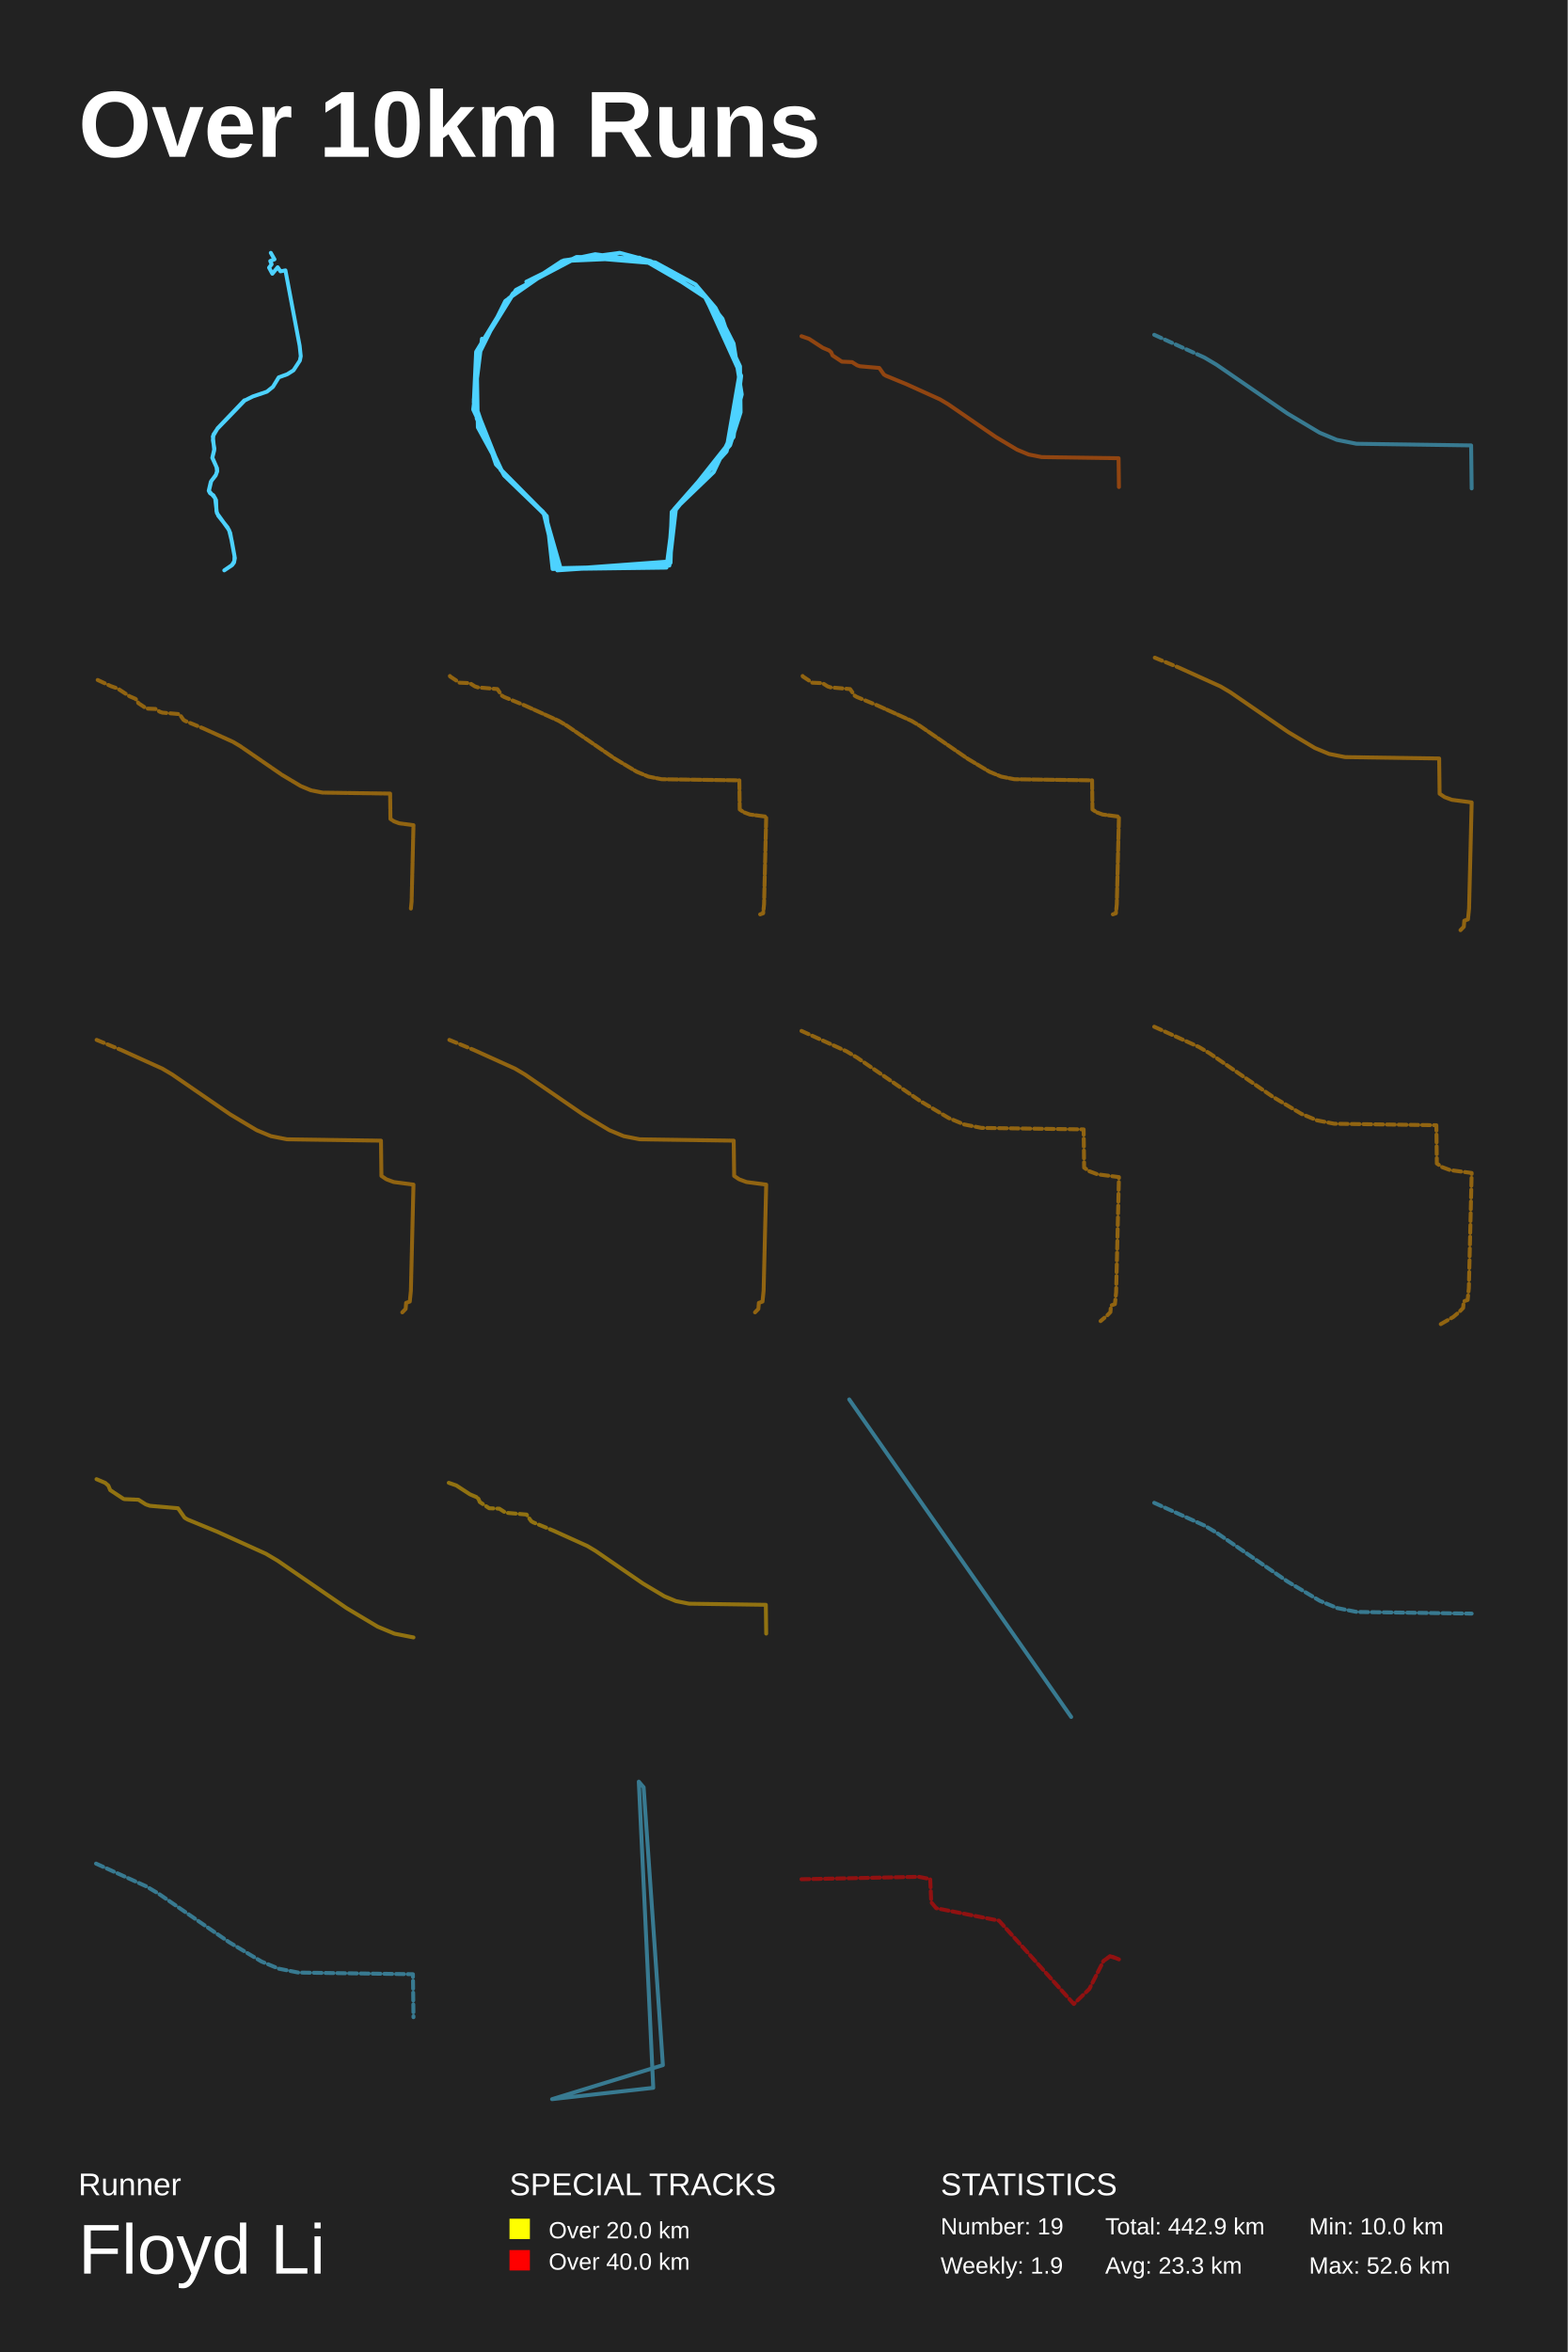
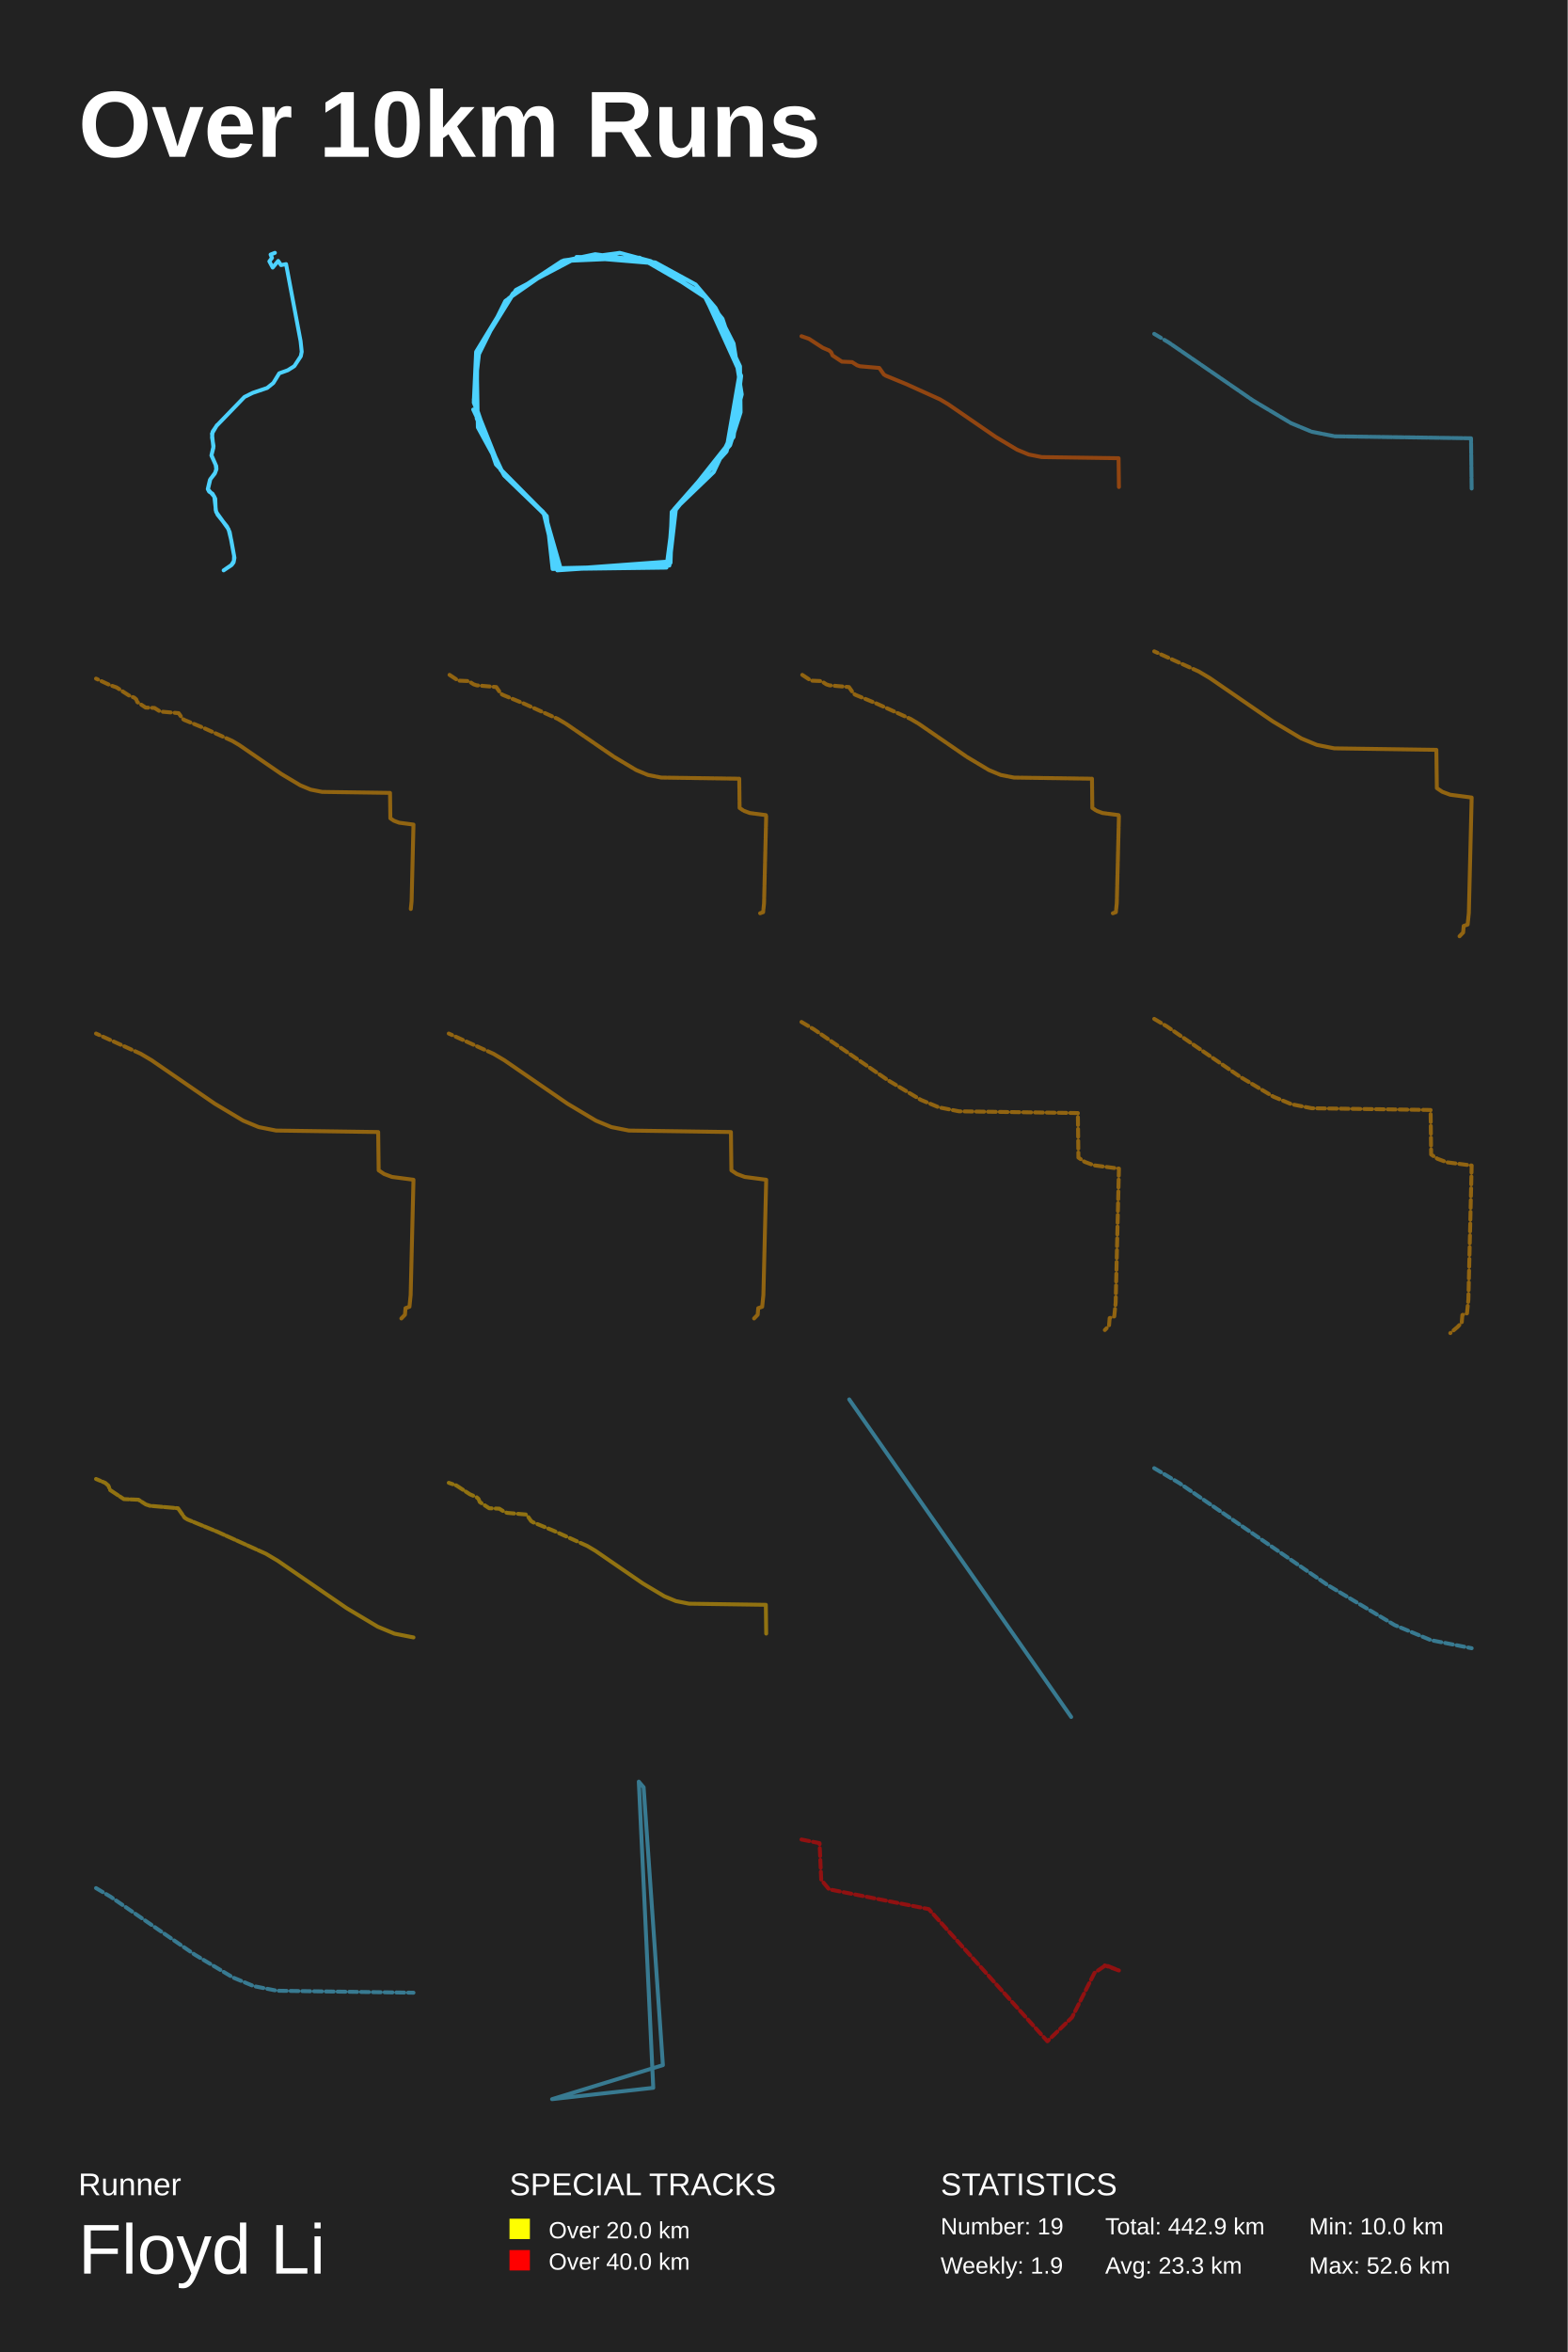
<svg xmlns="http://www.w3.org/2000/svg" baseProfile="full" height="300mm" version="1.1" viewBox="0,0,200,300" width="200mm">
  <defs />
  <rect fill="#222222" height="300" width="200" x="0" y="0" />
  <text fill="#FFFFFF" style="font-size:12px; font-family:Arial; font-weight:bold;" x="10" y="20">Over 10km Runs</text>
  <text fill="#FFFFFF" style="font-size:4px; font-family:Arial" x="10" y="280">Runner</text>
  <text fill="#FFFFFF" style="font-size:9px; font-family:Arial" x="10" y="290">Floyd Li</text>
  <text fill="#FFFFFF" style="font-size:4px; font-family:Arial" x="65" y="280">SPECIAL TRACKS</text>
  <rect fill="yellow" height="2.6" width="2.6" x="65" y="283" />
  <text fill="#FFFFFF" style="font-size:3px; font-family:Arial" x="70" y="285.5">Over 20.0 km</text>
  <rect fill="red" height="2.6" width="2.6" x="65" y="287" />
  <text fill="#FFFFFF" style="font-size:3px; font-family:Arial" x="70" y="289.5">Over 40.0 km</text>
  <text fill="#FFFFFF" style="font-size:4px; font-family:Arial" x="120" y="280">STATISTICS</text>
  <text fill="#FFFFFF" style="font-size:3px; font-family:Arial" x="120" y="285">Number: 19</text>
  <text fill="#FFFFFF" style="font-size:3px; font-family:Arial" x="120" y="290">Weekly: 1.9</text>
  <text fill="#FFFFFF" style="font-size:3px; font-family:Arial" x="141" y="285">Total: 442.9 km</text>
  <text fill="#FFFFFF" style="font-size:3px; font-family:Arial" x="141" y="290">Avg: 23.3 km</text>
  <text fill="#FFFFFF" style="font-size:3px; font-family:Arial" x="167" y="285">Min: 10.0 km</text>
  <text fill="#FFFFFF" style="font-size:3px; font-family:Arial" x="167" y="290">Max: 52.6 km</text>
-   <polyline fill="none" opacity="1" points="31.172,51.062 27.768,54.616 27.155,55.668 27.333,57.424 27.084,58.394 27.617,59.568 27.688,60.089 27.555,60.549 26.897,61.447 26.631,62.591 27.448,63.54 27.67,65.44 29.226,67.614 29.572,69.013 29.919,70.933 29.892,71.576 29.59,72.076 28.612,72.75 29.617,72.076 29.856,71.749 29.963,71.188 29.368,67.972 29.039,67.277 27.848,65.787 27.617,65.205 27.564,63.796 27.226,63.173 26.8,62.917 26.649,62.632 26.951,61.355 27.502,60.661 27.715,60.109 27.688,59.721 27.093,58.363 27.351,57.23 27.164,56.137 27.235,55.423 27.742,54.677 31.216,51.083 32.247,50.572 34.051,49.959 34.824,49.336 35.561,48.131 36.636,47.743 37.445,47.233 38.254,45.997 38.369,45.435 38.227,44.097 36.414,34.487 35.783,34.609 35.428,34.088 34.744,34.916 34.326,34.14 34.655,33.711 34.477,33.292 35.019,33.077 34.548,32.25" stroke="#4dd2ff" stroke-dasharray="none" stroke-linecap="round" stroke-linejoin="round" stroke-width="0.5" />
-   <polyline fill="none" opacity="1" points="67.147,35.932 73.552,32.776 81.746,32.951 89.492,37.335 92.174,40.666 94.408,47.328 92.62,57.672 85.693,65.299 85.47,71.61 71.169,72.662 69.307,65.299 64.316,60.653 60.964,54.516 60.815,45.75 64.465,38.386 71.765,33.302 75.936,32.425 83.608,33.477 88.747,36.283 91.28,39.263 93.589,43.822 94.632,50.309 92.695,57.585 85.768,65.299 85.246,72.136 70.498,72.575 69.754,65.825 63.273,59.25 60.443,51.01 61.188,44.435 65.806,36.984 73.776,32.776 83.31,33.565 90.386,38.211 94.408,46.715 94.483,52.588 93.142,56.796 85.991,64.948 85.023,72.399 71.541,72.575 69.53,65.562 63.795,59.776 60.815,53.377 60.89,44.874 65.433,37.422 71.69,33.302 81.597,32.864 89.79,37.598 94.334,46.627 93.961,54.078 91.056,60.215 85.768,65.299 85.544,71.786 71.094,72.75 69.381,65.562 63.869,59.952 60.443,51.361 60.741,44.874 64.912,38.036 71.914,33.214 79.064,32.25 83.012,33.302 89.939,37.773 94.557,47.942 93.589,55.744 86.215,65.036 85.395,72.136 70.722,72.487 69.679,65.825 64.316,60.653 60.368,52.237 61.486,43.208" stroke="#4dd2ff" stroke-dasharray="none" stroke-linecap="round" stroke-linejoin="round" stroke-width="0.5" />
-   <polyline fill="none" opacity="0.5" points="115.629,48.997 119.92,50.938 120.956,51.554 127.015,55.72 129.757,57.357 131.237,57.972 132.907,58.303 142.704,58.445 142.75,62.117 142.704,58.445 132.907,58.303 131.237,57.972 129.757,57.357 127.015,55.72 120.956,51.554 119.92,50.938 115.629,48.997 113.014,47.922 112.761,47.766 112.179,46.934 109.708,46.718 109.346,46.596 108.701,46.184 107.41,46.129 106.212,45.338 106.045,44.939 105.775,44.702 104.963,44.357 103.218,43.221 102.25,42.883 103.218,43.221 104.963,44.357 105.775,44.702 106.045,44.939 106.212,45.338 107.41,46.129 108.701,46.184 109.346,46.596 109.708,46.718 112.179,46.934 112.761,47.766 113.014,47.922 115.629,48.997 119.92,50.938 120.956,51.554 127.015,55.72 129.757,57.357 131.237,57.972 132.907,58.303 142.704,58.445 142.75,62.117 142.704,58.445 132.907,58.303 131.237,57.972 129.757,57.357 127.015,55.72 120.956,51.554 119.92,50.938 115.629,48.997 113.014,47.922 112.761,47.766 112.179,46.934 109.708,46.718 109.346,46.596 108.701,46.184 107.41,46.129 106.212,45.338 106.045,44.939 105.775,44.702 104.963,44.357 103.218,43.221 102.25,42.883 103.218,43.221 104.963,44.357 105.775,44.702" stroke="#ff6700" stroke-dasharray="1,0.5" stroke-linecap="round" stroke-linejoin="round" stroke-width="0.5" />
-   <polyline fill="none" opacity="0.5" points="147.25,42.704 153.657,45.603 155.206,46.522 164.253,52.743 168.347,55.187 170.557,56.106 173.052,56.601 187.681,56.813 187.75,62.296 187.681,56.813 173.052,56.601 170.557,56.106 168.347,55.187 164.253,52.743 155.206,46.522 153.657,45.603" stroke="#4dd2ff" stroke-dasharray="1,0.5" stroke-linecap="round" stroke-linejoin="round" stroke-width="0.5" />
-   <polyline fill="none" opacity="0.5" points="25.934,92.905 29.711,94.614 30.624,95.155 35.958,98.823 38.371,100.264 39.674,100.805 41.145,101.097 49.769,101.222 49.809,104.455 50.266,104.764 50.935,105.014 52.75,105.252 52.512,114.984 52.41,115.978 52.512,114.984 52.75,105.252 50.935,105.014 50.266,104.764 49.809,104.455 49.769,101.222 41.145,101.097 39.674,100.805 38.371,100.264 35.958,98.823 30.624,95.155 29.711,94.614 25.934,92.905 23.632,91.958 23.409,91.821 22.897,91.089 20.722,90.898 20.403,90.791 19.835,90.428 18.699,90.38 17.645,89.684 17.498,89.332 17.259,89.124 16.544,88.82 15.008,87.82 14.156,87.522 12.392,86.7 12.25,86.522" stroke="#ffa500" stroke-dasharray="1,0.5" stroke-linecap="round" stroke-linejoin="round" stroke-width="0.5" />
-   <polyline fill="none" opacity="0.5" points="66.943,89.98 71.282,91.943 72.33,92.565 78.458,96.779 81.231,98.434 82.728,99.056 84.417,99.392 94.325,99.535 94.372,103.249 94.896,103.605 95.665,103.892 97.75,104.165 97.476,115.346 97.36,116.488 96.975,116.625 97.36,116.488 97.476,115.346 97.75,104.165 95.665,103.892 94.896,103.605 94.372,103.249 94.325,99.535 84.417,99.392 82.728,99.056 81.231,98.434 78.458,96.779 72.33,92.565 71.282,91.943 66.943,89.98 64.298,88.892 64.042,88.735 63.453,87.893 60.955,87.674 60.588,87.551 59.935,87.134 58.63,87.079 57.419,86.279 57.25,85.875" stroke="#ffa500" stroke-dasharray="1,0.5" stroke-linecap="round" stroke-linejoin="round" stroke-width="0.5" />
-   <polyline fill="none" opacity="0.5" points="111.943,89.98 116.282,91.943 117.33,92.565 123.458,96.779 126.231,98.434 127.728,99.056 129.417,99.392 139.325,99.535 139.372,103.249 139.896,103.605 140.665,103.892 142.75,104.165 142.476,115.346 142.36,116.488 141.975,116.625 142.36,116.488 142.476,115.346 142.75,104.165 140.665,103.892 139.896,103.605 139.372,103.249 139.325,99.535 129.417,99.392 127.728,99.056 126.231,98.434 123.458,96.779 117.33,92.565 116.282,91.943 111.943,89.98 109.298,88.892 109.042,88.735 108.453,87.893 105.955,87.674 105.588,87.551 104.935,87.134 103.63,87.079 102.419,86.279 102.25,85.875" stroke="#ffa500" stroke-dasharray="1,0.5" stroke-linecap="round" stroke-linejoin="round" stroke-width="0.5" />
-   <polyline fill="none" opacity="0.5" points="150.452,85.175 155.705,87.552 156.975,88.305 164.394,93.406 167.75,95.41 169.563,96.164 171.608,96.569 183.603,96.743 183.66,101.24 184.294,101.67 185.225,102.018 187.75,102.349 187.419,115.885 187.278,117.268 186.812,117.434 186.749,118.203 186.325,118.642 186.749,118.203 186.812,117.434 187.278,117.268 187.419,115.885 187.75,102.349 185.225,102.018 184.294,101.67 183.66,101.24 183.603,96.743 171.608,96.569 169.563,96.164 167.75,95.41 164.394,93.406 156.975,88.305 155.705,87.552 150.452,85.175 147.25,83.858" stroke="#ffa500" stroke-dasharray="1,0.5" stroke-linecap="round" stroke-linejoin="round" stroke-width="0.5" />
-   <polyline fill="none" opacity="0.5" points="15.452,133.925 20.705,136.302 21.975,137.055 29.394,142.156 32.75,144.16 34.563,144.914 36.608,145.319 48.603,145.493 48.66,149.99 49.294,150.42 50.225,150.768 52.75,151.099 52.419,164.635 52.278,166.018 51.812,166.184 51.749,166.953 51.325,167.392 51.749,166.953 51.812,166.184 52.278,166.018 52.419,164.635 52.75,151.099 50.225,150.768 49.294,150.42 48.66,149.99 48.603,145.493 36.608,145.319 34.563,144.914 32.75,144.16 29.394,142.156 21.975,137.055 20.705,136.302 15.452,133.925 12.25,132.608" stroke="#ffa500" stroke-dasharray="1,0.5" stroke-linecap="round" stroke-linejoin="round" stroke-width="0.5" />
-   <polyline fill="none" opacity="0.5" points="60.452,133.925 65.705,136.302 66.975,137.055 74.394,142.156 77.75,144.16 79.563,144.914 81.608,145.319 93.603,145.493 93.66,149.99 94.294,150.42 95.225,150.768 97.75,151.099 97.419,164.635 97.278,166.018 96.812,166.184 96.749,166.953 96.325,167.392 96.749,166.953 96.812,166.184 97.278,166.018 97.419,164.635 97.75,151.099 95.225,150.768 94.294,150.42 93.66,149.99 93.603,145.493 81.608,145.319 79.563,144.914 77.75,144.16 74.394,142.156 66.975,137.055 65.705,136.302 60.452,133.925 57.25,132.608" stroke="#ffa500" stroke-dasharray="1,0.5" stroke-linecap="round" stroke-linejoin="round" stroke-width="0.5" />
-   <polyline fill="none" opacity="0.5" points="102.25,131.493 107.955,134.074 109.333,134.892 117.389,140.431 121.034,142.607 123.002,143.425 125.222,143.866 138.247,144.055 138.309,148.937 138.998,149.404 140.009,149.782 142.75,150.141 142.39,164.84 142.237,166.341 141.732,166.521 141.663,167.357 141.203,167.833 140.407,168.507" stroke="#ffa600" stroke-dasharray="1,0.5" stroke-linecap="round" stroke-linejoin="round" stroke-width="0.5" />
-   <polyline fill="none" opacity="0.5" points="147.25,130.962 152.955,133.543 154.333,134.362 162.389,139.901 166.034,142.077 168.002,142.895 170.222,143.335 183.247,143.524 183.309,148.406 183.998,148.874 185.009,149.251 187.75,149.611 187.39,164.309 187.237,165.811 186.732,165.99 186.663,166.826 186.203,167.303 185.407,167.977 183.554,169.038" stroke="#ffa500" stroke-dasharray="1,0.5" stroke-linecap="round" stroke-linejoin="round" stroke-width="0.5" />
-   <polyline fill="none" opacity="0.5" points="27.709,195.369 33.927,198.182 35.43,199.074 44.211,205.112 48.184,207.484 50.329,208.376 52.75,208.856 50.329,208.376 48.184,207.484 44.211,205.112 35.43,199.074 33.927,198.182 27.709,195.369 23.919,193.81 23.552,193.585 22.709,192.379 19.128,192.065 18.602,191.889 17.667,191.291 15.798,191.212 14.061,190.065 13.819,189.487 13.427,189.144 12.25,188.644 13.427,189.144 13.819,189.487 14.061,190.065 15.798,191.212 17.667,191.291 18.602,191.889 19.128,192.065 22.709,192.379 23.552,193.585 23.919,193.81 27.709,195.369 33.927,198.182 35.43,199.074 44.211,205.112 48.184,207.484 50.329,208.376 52.75,208.856 50.329,208.376" stroke="#ffc200" stroke-dasharray="1,0.5" stroke-linecap="round" stroke-linejoin="round" stroke-width="0.5" />
-   <polyline fill="none" opacity="0.5" points="70.629,195.247 74.92,197.188 75.956,197.804 82.015,201.97 84.757,203.607 86.237,204.222 87.907,204.553 97.704,204.695 97.75,208.367 97.704,204.695 87.907,204.553 86.237,204.222 84.757,203.607 82.015,201.97 75.956,197.804 74.92,197.188 70.629,195.247 68.014,194.172 67.761,194.016 67.179,193.184 64.708,192.968 64.346,192.846 63.701,192.434 62.41,192.379 61.212,191.588 61.045,191.189 60.775,190.952 59.963,190.607 58.218,189.471 57.25,189.133 58.218,189.471 59.963,190.607 60.775,190.952" stroke="#ffc100" stroke-dasharray="1,0.5" stroke-linecap="round" stroke-linejoin="round" stroke-width="0.5" />
-   <polyline fill="none" opacity="0.5" points="136.659,219.0 108.341,178.5 136.659,219.0 108.341,178.5 136.659,219.0 108.341,178.5 136.659,219.0 108.341,178.5 136.659,219.0 108.341,178.5 136.659,219.0 108.341,178.5 136.659,219.0 108.341,178.5 136.659,219.0 108.341,178.5 136.659,219.0 108.341,178.5 136.659,219.0 108.341,178.5 136.659,219.0 108.341,178.5 136.659,219.0 108.341,178.5 136.659,219.0 108.341,178.5 136.659,219.0 108.341,178.5 136.659,219.0 108.341,178.5 136.659,219.0 108.341,178.5 136.659,219.0 108.341,178.5 136.659,219.0 108.341,178.5 136.659,219.0 108.341,178.5 136.659,219.0 108.341,178.5 136.659,219.0 108.341,178.5 136.659,219.0 108.341,178.5 136.659,219.0 108.341,178.5 136.659,219.0 108.341,178.5 136.659,219.0 108.341,178.5 136.659,219.0 108.341,178.5 136.659,219.0 108.341,178.5 136.659,219.0" stroke="#4dd2ff" stroke-dasharray="1,0.5" stroke-linecap="round" stroke-linejoin="round" stroke-width="0.5" />
-   <polyline fill="none" opacity="0.5" points="147.25,191.684 153.668,194.587 155.219,195.508 164.282,201.74 168.383,204.188 170.597,205.108 173.096,205.604 187.75,205.816" stroke="#4dd2ff" stroke-dasharray="1,0.5" stroke-linecap="round" stroke-linejoin="round" stroke-width="0.5" />
-   <polyline fill="none" opacity="0.5" points="12.25,237.704 18.657,240.603 20.206,241.522 29.253,247.743 33.347,250.187 35.557,251.106 38.052,251.601 52.681,251.813 52.75,257.296" stroke="#4dd2ff" stroke-dasharray="1,0.5" stroke-linecap="round" stroke-linejoin="round" stroke-width="0.5" />
-   <polyline fill="none" opacity="0.5" points="70.43,267.75 84.57,263.411 82.111,227.973 81.496,227.25 83.341,266.304 70.43,267.75 84.57,263.411 82.111,227.973 81.496,227.25 83.341,266.304 70.43,267.75 84.57,263.411 82.111,227.973 81.496,227.25 83.341,266.304 70.43,267.75 84.57,263.411 82.111,227.973 81.496,227.25 83.341,266.304 70.43,267.75 84.57,263.411 82.111,227.973 81.496,227.25 83.341,266.304 70.43,267.75 84.57,263.411 82.111,227.973 81.496,227.25 83.341,266.304 70.43,267.75 84.57,263.411 82.111,227.973 81.496,227.25 83.341,266.304 70.43,267.75 84.57,263.411 82.111,227.973 81.496,227.25 83.341,266.304 70.43,267.75 84.57,263.411 82.111,227.973 81.496,227.25 83.341,266.304 70.43,267.75 84.57,263.411 82.111,227.973 81.496,227.25 83.341,266.304 70.43,267.75 84.57,263.411 82.111,227.973 81.496,227.25 83.341,266.304 70.43,267.75 84.57,263.411 82.111,227.973 81.496,227.25 83.341,266.304 70.43,267.75 84.57,263.411 82.111,227.973 81.496,227.25 83.341,266.304 70.43,267.75 84.57,263.411 82.111,227.973 81.496,227.25 83.341,266.304 70.43,267.75 84.57,263.411 82.111,227.973 81.496,227.25 83.341,266.304 70.43,267.75 84.57,263.411 82.111,227.973 81.496,227.25 83.341,266.304 70.43,267.75 84.57,263.411 82.111,227.973 81.496,227.25 83.341,266.304 70.43,267.75 84.57,263.411 82.111,227.973 81.496,227.25 83.341,266.304" stroke="#4dd2ff" stroke-dasharray="1,0.5" stroke-linecap="round" stroke-linejoin="round" stroke-width="0.5" />
-   <polyline fill="none" opacity="0.5" points="102.25,239.699 117.216,239.388 118.672,239.679 118.804,242.633 119.432,243.391 127.453,244.984 136.995,255.612 138.979,253.689 140.782,250.114 141.692,249.492 142.75,249.919 141.609,249.511 140.832,250.075" stroke="red" stroke-dasharray="1,0.5" stroke-linecap="round" stroke-linejoin="round" stroke-width="0.5" />
+   <polyline fill="none" opacity="1" points="27.67,54.238 27.044,55.311 27.225,57.104 26.971,58.095 27.515,59.293 27.588,59.825 27.452,60.294 26.781,61.211 26.508,62.379 27.343,63.348 27.57,65.287 29.157,67.507 29.511,68.935 29.865,70.895 29.838,71.551 29.529,72.062 28.531,72.75 29.556,72.062 29.801,71.729 29.91,71.155 29.302,67.872 28.967,67.163 27.751,65.641 27.515,65.047 27.461,63.609 27.116,62.973 26.681,62.712 26.527,62.421 26.835,61.118 27.397,60.409 27.615,59.846 27.588,59.45 26.98,58.063 27.243,56.906 27.053,55.791 27.125,55.061 27.642,54.3 31.189,50.631 32.241,50.109 34.083,49.484 34.872,48.848 35.625,47.618 36.723,47.222 37.548,46.7 38.374,45.439 38.492,44.866 38.346,43.5 36.496,33.689 35.852,33.814 35.489,33.282 34.79,34.127 34.364,33.334 34.7,32.896 34.518,32.469 35.072,32.25" stroke="#4dd2ff" stroke-dasharray="none" stroke-linecap="round" stroke-linejoin="round" stroke-width="0.5" />
+   <polyline fill="none" opacity="1" points="73.552,32.776 81.746,32.951 89.492,37.335 92.174,40.666 94.408,47.328 92.62,57.672 85.693,65.299 85.47,71.61 71.169,72.662 69.307,65.299 64.316,60.653 60.964,54.516 60.815,45.75 64.465,38.386 71.765,33.302 75.936,32.425 83.608,33.477 88.747,36.283 91.28,39.263 93.589,43.822 94.632,50.309 92.695,57.585 85.768,65.299 85.246,72.136 70.498,72.575 69.754,65.825 63.273,59.25 60.443,51.01 61.188,44.435 65.806,36.984 73.776,32.776 83.31,33.565 90.386,38.211 94.408,46.715 94.483,52.588 93.142,56.796 85.991,64.948 85.023,72.399 71.541,72.575 69.53,65.562 63.795,59.776 60.815,53.377 60.89,44.874 65.433,37.422 71.69,33.302 81.597,32.864 89.79,37.598 94.334,46.627 93.961,54.078 91.056,60.215 85.768,65.299 85.544,71.786 71.094,72.75 69.381,65.562 63.869,59.952 60.443,51.361 60.741,44.874 64.912,38.036 71.914,33.214 79.064,32.25 83.012,33.302 89.939,37.773 94.557,47.942 93.589,55.744 86.215,65.036 85.395,72.136 70.722,72.487 69.679,65.825 64.316,60.653 60.368,52.237" stroke="#4dd2ff" stroke-dasharray="none" stroke-linecap="round" stroke-linejoin="round" stroke-width="0.5" />
+   <polyline fill="none" opacity="0.5" points="119.92,50.938 120.956,51.554 127.015,55.72 129.757,57.357 131.237,57.972 132.907,58.303 142.704,58.445 142.75,62.117 142.704,58.445 132.907,58.303 131.237,57.972 129.757,57.357 127.015,55.72 120.956,51.554 119.92,50.938 115.629,48.997 113.014,47.922 112.761,47.766 112.179,46.934 109.708,46.718 109.346,46.596 108.701,46.184 107.41,46.129 106.212,45.338 106.045,44.939 105.775,44.702 104.963,44.357 103.218,43.221 102.25,42.883 103.218,43.221 104.963,44.357 105.775,44.702 106.045,44.939 106.212,45.338 107.41,46.129 108.701,46.184 109.346,46.596 109.708,46.718 112.179,46.934 112.761,47.766 113.014,47.922 115.629,48.997 119.92,50.938 120.956,51.554 127.015,55.72 129.757,57.357 131.237,57.972 132.907,58.303 142.704,58.445 142.75,62.117 142.704,58.445 132.907,58.303 131.237,57.972 129.757,57.357 127.015,55.72 120.956,51.554 119.92,50.938 115.629,48.997 113.014,47.922 112.761,47.766 112.179,46.934 109.708,46.718 109.346,46.596 108.701,46.184 107.41,46.129 106.212,45.338 106.045,44.939 105.775,44.702 104.963,44.357 103.218,43.221 102.25,42.883 103.218,43.221 104.963,44.357" stroke="#ff6700" stroke-dasharray="1,0.5" stroke-linecap="round" stroke-linejoin="round" stroke-width="0.5" />
+   <polyline fill="none" opacity="0.5" points="147.25,42.584 149.089,43.676 159.837,51.067 164.701,53.97 167.326,55.062 170.289,55.65 187.668,55.902 187.75,62.416 187.668,55.902 170.289,55.65 167.326,55.062 164.701,53.97 159.837,51.067 149.089,43.676" stroke="#4dd2ff" stroke-dasharray="1,0.5" stroke-linecap="round" stroke-linejoin="round" stroke-width="0.5" />
+   <polyline fill="none" opacity="0.5" points="29.63,94.501 30.546,95.044 35.899,98.725 38.321,100.171 39.628,100.714 41.104,101.007 49.758,101.132 49.799,104.376 50.257,104.687 50.929,104.938 52.75,105.177 52.511,114.943 52.409,115.941 52.511,114.943 52.75,105.177 50.929,104.938 50.257,104.687 49.799,104.376 49.758,101.132 41.104,101.007 39.628,100.714 38.321,100.171 35.899,98.725 30.546,95.044 29.63,94.501 25.84,92.786 23.53,91.836 23.306,91.698 22.792,90.963 20.609,90.772 20.289,90.665 19.719,90.3 18.579,90.252 17.521,89.553 17.374,89.201 17.134,88.992 16.417,88.687 14.875,87.683 14.021,87.384 12.25,86.559" stroke="#ffa500" stroke-dasharray="1,0.5" stroke-linecap="round" stroke-linejoin="round" stroke-width="0.5" />
+   <polyline fill="none" opacity="0.5" points="71.171,91.701 72.224,92.326 78.377,96.557 81.162,98.22 82.665,98.845 84.361,99.181 94.311,99.325 94.357,103.055 94.884,103.412 95.656,103.7 97.75,103.975 97.475,115.202 97.358,116.349 96.972,116.486 97.358,116.349 97.475,115.202 97.75,103.975 95.656,103.7 94.884,103.412 94.357,103.055 94.311,99.325 84.361,99.181 82.665,98.845 81.162,98.22 78.377,96.557 72.224,92.326 71.171,91.701 66.813,89.73 64.158,88.638 63.901,88.48 63.31,87.635 60.8,87.415 60.432,87.291 59.777,86.872 58.467,86.817 57.25,86.014" stroke="#ffa500" stroke-dasharray="1,0.5" stroke-linecap="round" stroke-linejoin="round" stroke-width="0.5" />
+   <polyline fill="none" opacity="0.5" points="116.171,91.701 117.224,92.326 123.377,96.557 126.162,98.22 127.665,98.845 129.361,99.181 139.311,99.325 139.357,103.055 139.884,103.412 140.656,103.7 142.75,103.975 142.475,115.202 142.358,116.349 141.972,116.486 142.358,116.349 142.475,115.202 142.75,103.975 140.656,103.7 139.884,103.412 139.357,103.055 139.311,99.325 129.361,99.181 127.665,98.845 126.162,98.22 123.377,96.557 117.224,92.326 116.171,91.701 111.813,89.73 109.158,88.638 108.901,88.48 108.31,87.635 105.8,87.415 105.432,87.291 104.777,86.872 103.467,86.817 102.25,86.014" stroke="#ffa500" stroke-dasharray="1,0.5" stroke-linecap="round" stroke-linejoin="round" stroke-width="0.5" />
+   <polyline fill="none" opacity="0.5" points="152.955,85.661 154.333,86.479 162.389,92.018 166.034,94.194 168.002,95.012 170.222,95.453 183.247,95.642 183.309,100.524 183.998,100.991 185.009,101.369 187.75,101.728 187.39,116.427 187.237,117.928 186.732,118.108 186.663,118.944 186.203,119.42 186.663,118.944 186.732,118.108 187.237,117.928 187.39,116.427 187.75,101.728 185.009,101.369 183.998,100.991 183.309,100.524 183.247,95.642 170.222,95.453 168.002,95.012 166.034,94.194 162.389,92.018 154.333,86.479 152.955,85.661 147.25,83.08" stroke="#ffa500" stroke-dasharray="1,0.5" stroke-linecap="round" stroke-linejoin="round" stroke-width="0.5" />
+   <polyline fill="none" opacity="0.5" points="17.955,134.411 19.333,135.229 27.389,140.768 31.034,142.944 33.002,143.762 35.222,144.203 48.247,144.392 48.309,149.274 48.998,149.741 50.009,150.119 52.75,150.478 52.39,165.177 52.237,166.678 51.732,166.858 51.663,167.694 51.203,168.17 51.663,167.694 51.732,166.858 52.237,166.678 52.39,165.177 52.75,150.478 50.009,150.119 48.998,149.741 48.309,149.274 48.247,144.392 35.222,144.203 33.002,143.762 31.034,142.944 27.389,140.768 19.333,135.229 17.955,134.411 12.25,131.83" stroke="#ffa500" stroke-dasharray="1,0.5" stroke-linecap="round" stroke-linejoin="round" stroke-width="0.5" />
+   <polyline fill="none" opacity="0.5" points="62.955,134.411 64.333,135.229 72.389,140.768 76.034,142.944 78.002,143.762 80.222,144.203 93.247,144.392 93.309,149.274 93.998,149.741 95.009,150.119 97.75,150.478 97.39,165.177 97.237,166.678 96.732,166.858 96.663,167.694 96.203,168.17 96.663,167.694 96.732,166.858 97.237,166.678 97.39,165.177 97.75,150.478 95.009,150.119 93.998,149.741 93.309,149.274 93.247,144.392 80.222,144.203 78.002,143.762 76.034,142.944 72.389,140.768 64.333,135.229 62.955,134.411 57.25,131.83" stroke="#ffa500" stroke-dasharray="1,0.5" stroke-linecap="round" stroke-linejoin="round" stroke-width="0.5" />
+   <polyline fill="none" opacity="0.5" points="102.25,130.353 103.854,131.305 113.231,137.752 117.473,140.285 119.764,141.238 122.348,141.75 137.509,141.97 137.581,147.653 138.383,148.197 139.559,148.636 142.75,149.055 142.331,166.163 142.153,167.91 141.565,168.12 141.484,169.093 140.95,169.647" stroke="#ffa600" stroke-dasharray="1,0.5" stroke-linecap="round" stroke-linejoin="round" stroke-width="0.5" />
+   <polyline fill="none" opacity="0.5" points="147.25,129.96 148.854,130.913 158.231,137.36 162.473,139.893 164.764,140.845 167.348,141.358 182.509,141.578 182.581,147.26 183.383,147.804 184.559,148.244 187.75,148.663 187.331,165.771 187.153,167.518 186.565,167.727 186.484,168.7 185.95,169.255 185.023,170.04" stroke="#ffa500" stroke-dasharray="1,0.5" stroke-linecap="round" stroke-linejoin="round" stroke-width="0.5" />
+   <polyline fill="none" opacity="0.5" points="33.927,198.182 35.43,199.074 44.211,205.112 48.184,207.484 50.329,208.376 52.75,208.856 50.329,208.376 48.184,207.484 44.211,205.112 35.43,199.074 33.927,198.182 27.709,195.369 23.919,193.81 23.552,193.585 22.709,192.379 19.128,192.065 18.602,191.889 17.667,191.291 15.798,191.212 14.061,190.065 13.819,189.487 13.427,189.144 12.25,188.644 13.427,189.144 13.819,189.487 14.061,190.065 15.798,191.212 17.667,191.291 18.602,191.889 19.128,192.065 22.709,192.379 23.552,193.585 23.919,193.81 27.709,195.369 33.927,198.182 35.43,199.074 44.211,205.112 48.184,207.484 50.329,208.376 52.75,208.856" stroke="#ffc200" stroke-dasharray="1,0.5" stroke-linecap="round" stroke-linejoin="round" stroke-width="0.5" />
+   <polyline fill="none" opacity="0.5" points="74.92,197.188 75.956,197.804 82.015,201.97 84.757,203.607 86.237,204.222 87.907,204.553 97.704,204.695 97.75,208.367 97.704,204.695 87.907,204.553 86.237,204.222 84.757,203.607 82.015,201.97 75.956,197.804 74.92,197.188 70.629,195.247 68.014,194.172 67.761,194.016 67.179,193.184 64.708,192.968 64.346,192.846 63.701,192.434 62.41,192.379 61.212,191.588 61.045,191.189 60.775,190.952 59.963,190.607 58.218,189.471 57.25,189.133 58.218,189.471 59.963,190.607" stroke="#ffc100" stroke-dasharray="1,0.5" stroke-linecap="round" stroke-linejoin="round" stroke-width="0.5" />
+   <polyline fill="none" opacity="0.5" points="108.341,178.5 136.659,219.0 108.341,178.5 136.659,219.0 108.341,178.5 136.659,219.0 108.341,178.5 136.659,219.0 108.341,178.5 136.659,219.0 108.341,178.5 136.659,219.0 108.341,178.5 136.659,219.0 108.341,178.5 136.659,219.0 108.341,178.5 136.659,219.0 108.341,178.5 136.659,219.0 108.341,178.5 136.659,219.0 108.341,178.5 136.659,219.0 108.341,178.5 136.659,219.0 108.341,178.5 136.659,219.0 108.341,178.5 136.659,219.0 108.341,178.5 136.659,219.0 108.341,178.5 136.659,219.0 108.341,178.5 136.659,219.0 108.341,178.5 136.659,219.0 108.341,178.5 136.659,219.0 108.341,178.5 136.659,219.0 108.341,178.5 136.659,219.0 108.341,178.5 136.659,219.0 108.341,178.5 136.659,219.0 108.341,178.5 136.659,219.0 108.341,178.5 136.659,219.0 108.341,178.5" stroke="#4dd2ff" stroke-dasharray="1,0.5" stroke-linecap="round" stroke-linejoin="round" stroke-width="0.5" />
+   <polyline fill="none" opacity="0.5" points="147.25,187.267 150.483,189.186 169.377,202.177 177.926,207.281 182.542,209.2 187.75,210.233" stroke="#4dd2ff" stroke-dasharray="1,0.5" stroke-linecap="round" stroke-linejoin="round" stroke-width="0.5" />
+   <polyline fill="none" opacity="0.5" points="12.25,240.828 14.093,241.922 24.863,249.327 29.736,252.237 32.367,253.331 35.336,253.92 52.75,254.172" stroke="#4dd2ff" stroke-dasharray="1,0.5" stroke-linecap="round" stroke-linejoin="round" stroke-width="0.5" />
+   <polyline fill="none" opacity="0.5" points="84.57,263.411 82.111,227.973 81.496,227.25 83.341,266.304 70.43,267.75 84.57,263.411 82.111,227.973 81.496,227.25 83.341,266.304 70.43,267.75 84.57,263.411 82.111,227.973 81.496,227.25 83.341,266.304 70.43,267.75 84.57,263.411 82.111,227.973 81.496,227.25 83.341,266.304 70.43,267.75 84.57,263.411 82.111,227.973 81.496,227.25 83.341,266.304 70.43,267.75 84.57,263.411 82.111,227.973 81.496,227.25 83.341,266.304 70.43,267.75 84.57,263.411 82.111,227.973 81.496,227.25 83.341,266.304 70.43,267.75 84.57,263.411 82.111,227.973 81.496,227.25 83.341,266.304 70.43,267.75 84.57,263.411 82.111,227.973 81.496,227.25 83.341,266.304 70.43,267.75 84.57,263.411 82.111,227.973 81.496,227.25 83.341,266.304 70.43,267.75 84.57,263.411 82.111,227.973 81.496,227.25 83.341,266.304 70.43,267.75 84.57,263.411 82.111,227.973 81.496,227.25 83.341,266.304 70.43,267.75 84.57,263.411 82.111,227.973 81.496,227.25 83.341,266.304 70.43,267.75 84.57,263.411 82.111,227.973 81.496,227.25 83.341,266.304 70.43,267.75 84.57,263.411 82.111,227.973 81.496,227.25 83.341,266.304 70.43,267.75 84.57,263.411 82.111,227.973 81.496,227.25 83.341,266.304 70.43,267.75 84.57,263.411 82.111,227.973 81.496,227.25 83.341,266.304 70.43,267.75 84.57,263.411 82.111,227.973 81.496,227.25" stroke="#4dd2ff" stroke-dasharray="1,0.5" stroke-linecap="round" stroke-linejoin="round" stroke-width="0.5" />
+   <polyline fill="none" opacity="0.5" points="102.25,234.633 104.558,235.095 104.768,239.78 105.765,240.982 118.487,243.509 133.622,260.367 136.769,257.316 139.629,251.645 141.071,250.659 142.75,251.337 140.94,250.69" stroke="red" stroke-dasharray="1,0.5" stroke-linecap="round" stroke-linejoin="round" stroke-width="0.5" />
</svg>
